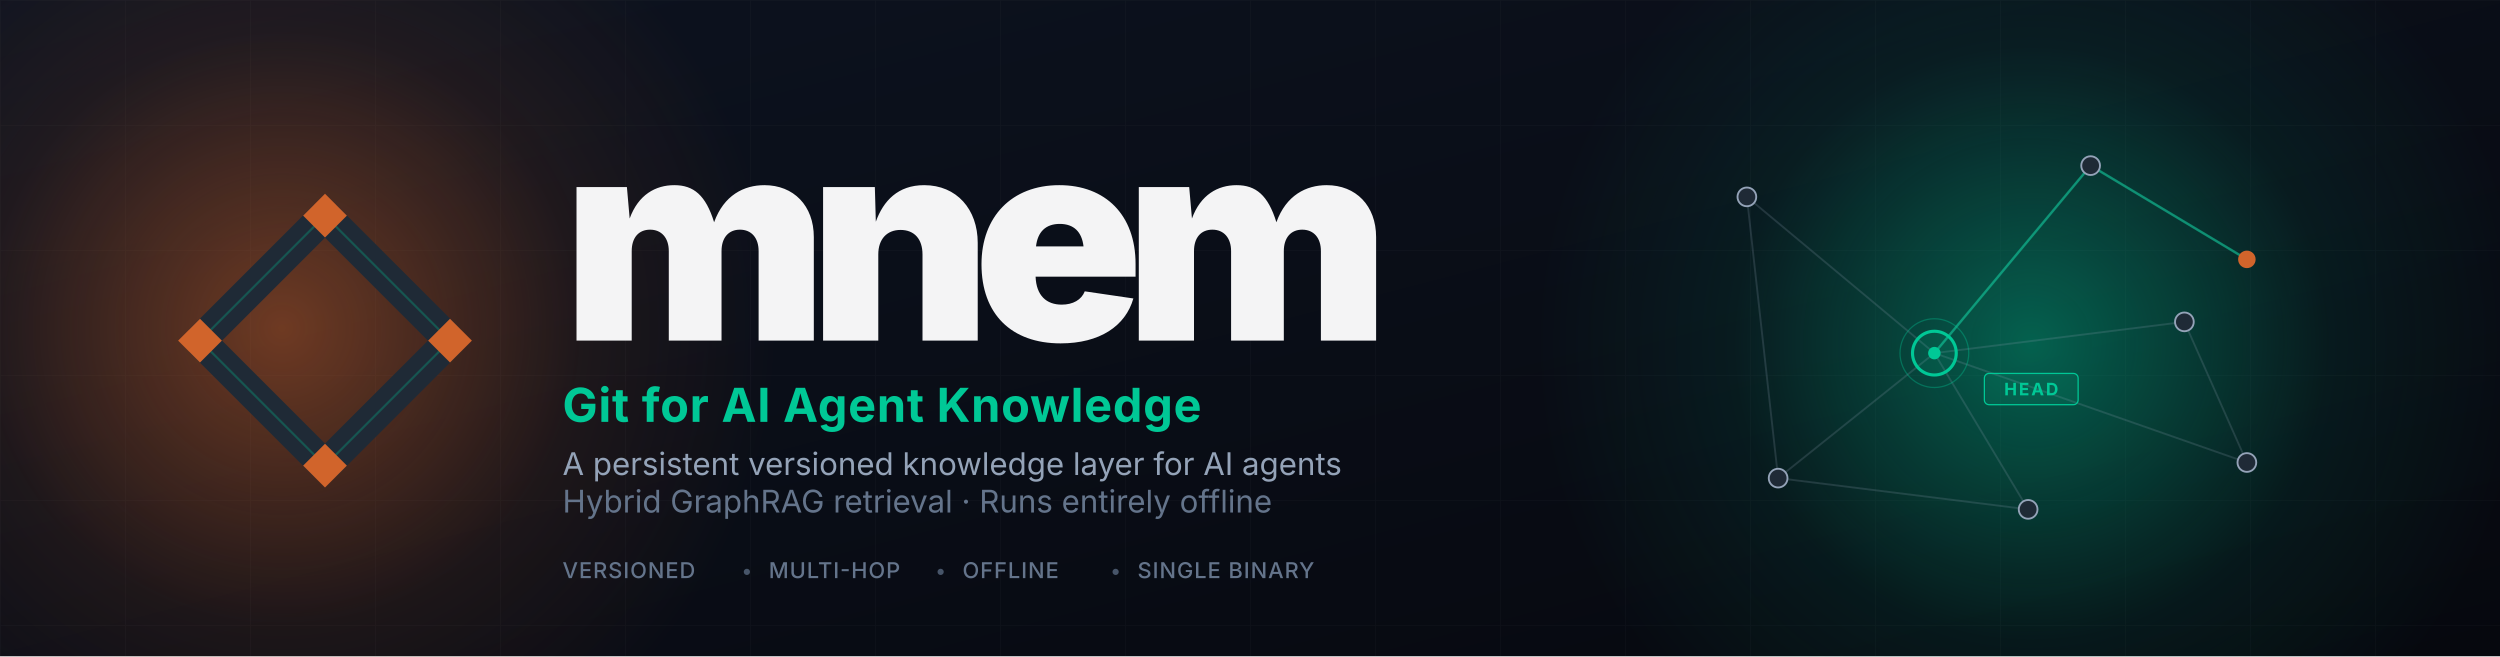
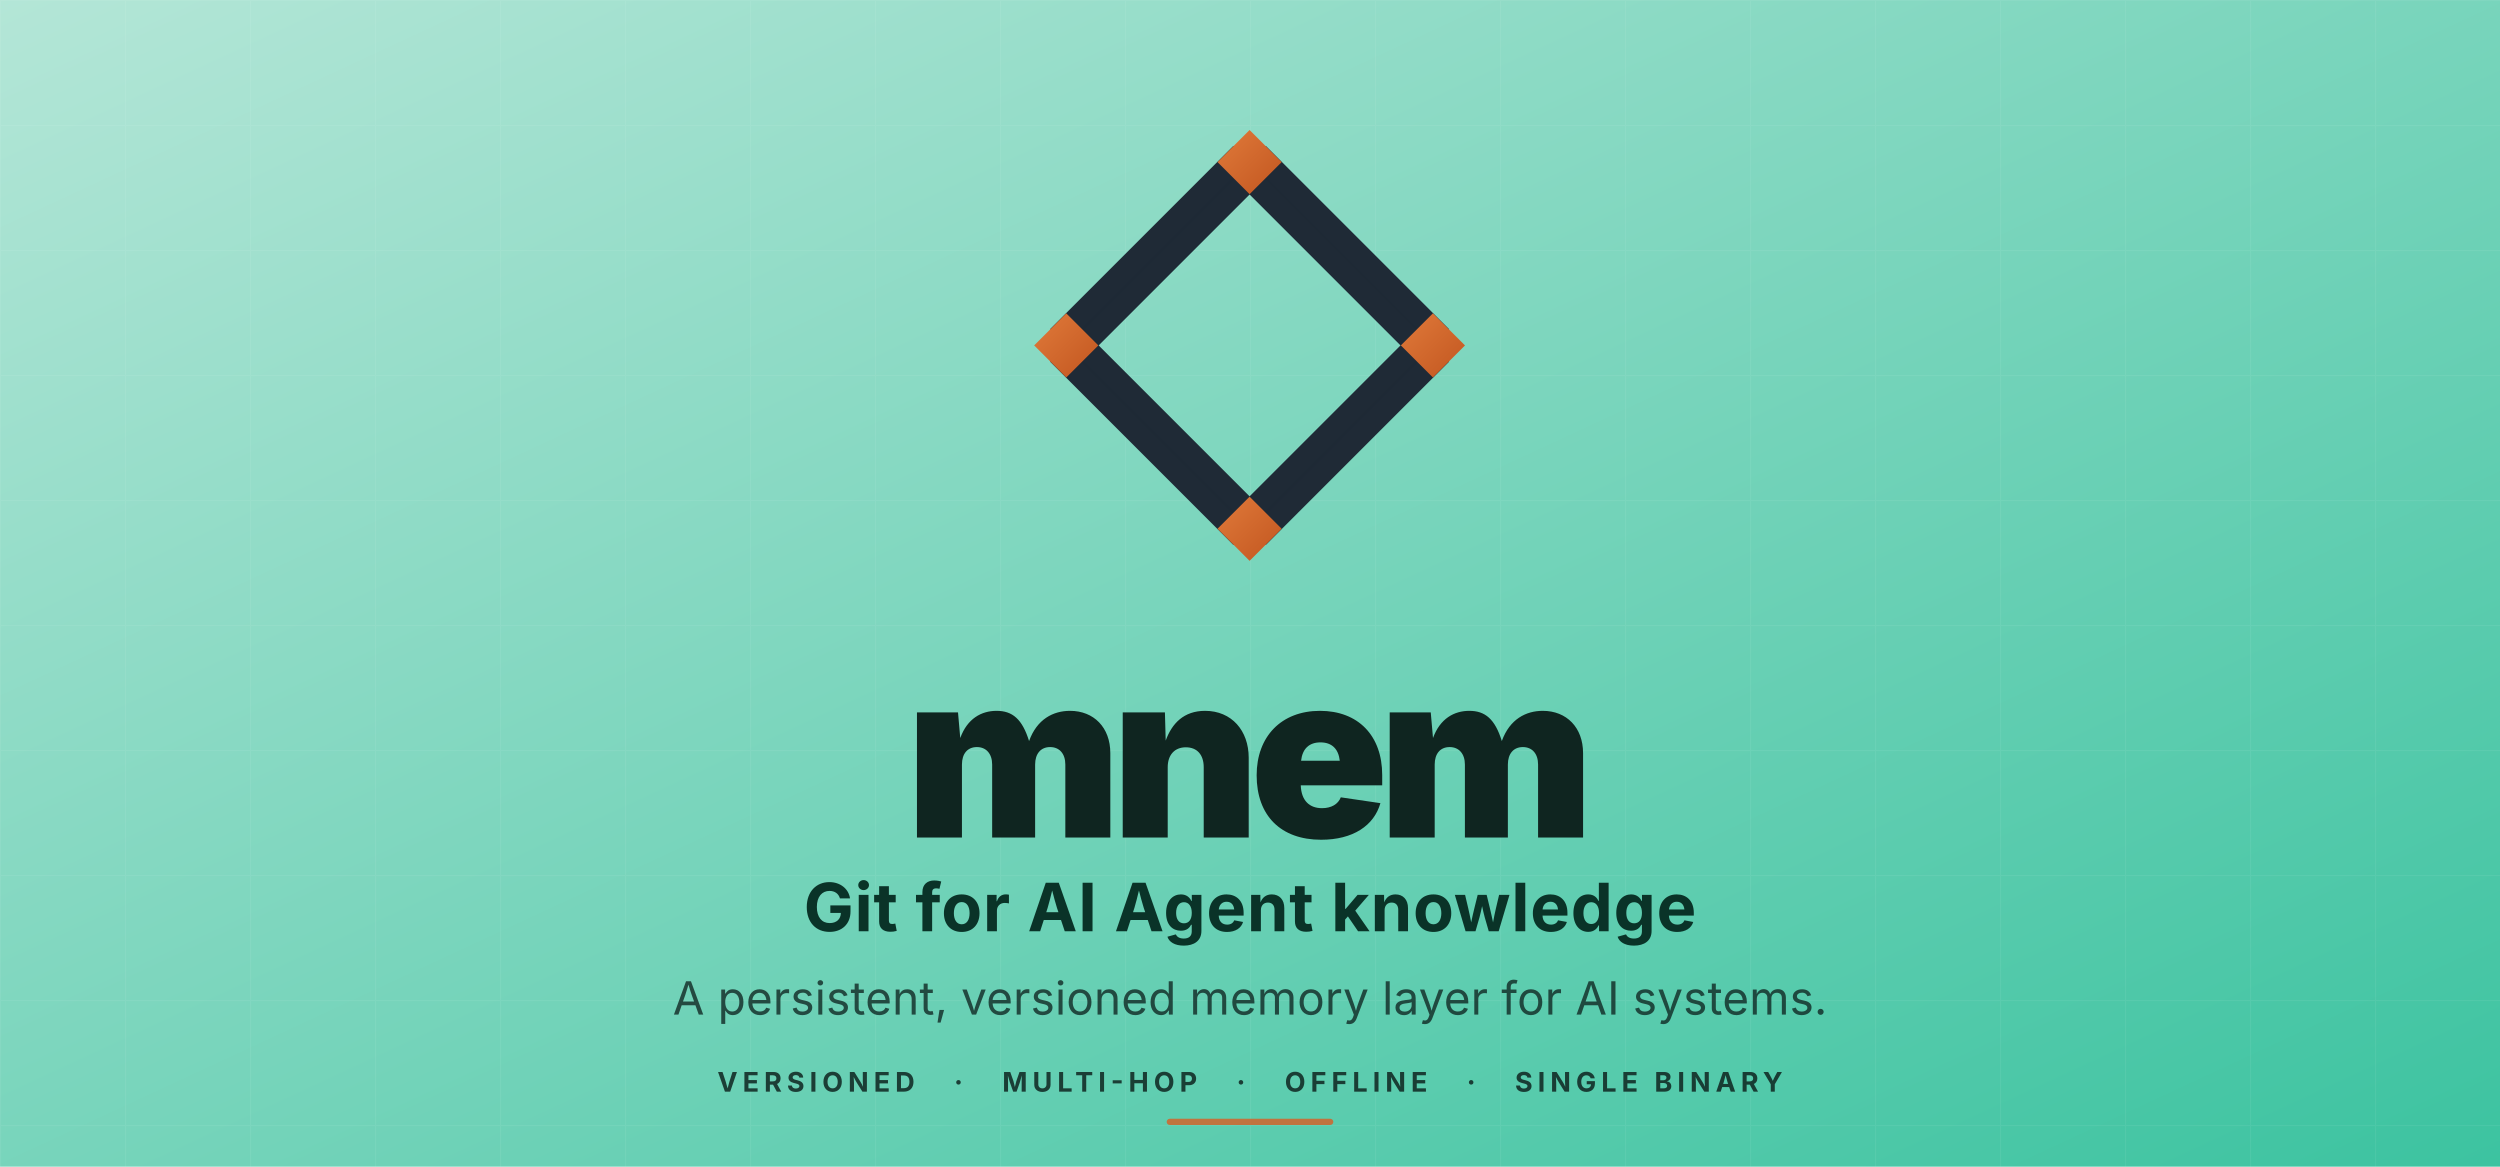
- <svg xmlns="http://www.w3.org/2000/svg" viewBox="0 0 1600 420" role="img" aria-label="mnem banner">
+ <svg xmlns="http://www.w3.org/2000/svg" viewBox="0 0 1200 560" role="img" aria-label="mnem banner">
  <defs>
    <linearGradient id="bg" x1="0" y1="0" x2="1" y2="1">
-       <stop offset="0%" stop-color="#0d1320" />
-       <stop offset="100%" stop-color="#06080e" />
+       <stop offset="0%" stop-color="#b4e6d7" />
+       <stop offset="100%" stop-color="#3cc3a0" />
    </linearGradient>
-     <radialGradient id="rustGlow" cx="0.5" cy="0.5" r="0.5">
-       <stop offset="0%" stop-color="#d1642b" stop-opacity="0.50" />
-       <stop offset="60%" stop-color="#d1642b" stop-opacity="0.10" />
-       <stop offset="100%" stop-color="#d1642b" stop-opacity="0" />
-     </radialGradient>
-     <radialGradient id="tealGlow" cx="0.5" cy="0.5" r="0.5">
-       <stop offset="0%" stop-color="#00c896" stop-opacity="0.45" />
-       <stop offset="60%" stop-color="#00c896" stop-opacity="0.08" />
-       <stop offset="100%" stop-color="#00c896" stop-opacity="0" />
-     </radialGradient>
-     <pattern id="grid" x="0" y="0" width="80" height="80" patternUnits="userSpaceOnUse">
-       <path d="M 80 0 L 0 0 0 80" fill="none" stroke="rgba(255,255,255,0.025)" stroke-width="1" />
+     <linearGradient id="rustNode" x1="0" y1="0" x2="1" y2="1">
+       <stop offset="0%" stop-color="#e07a3a" />
+       <stop offset="100%" stop-color="#c25620" />
+     </linearGradient>
+     <pattern id="grid" x="0" y="0" width="60" height="60" patternUnits="userSpaceOnUse">
+       <path d="M 60 0 L 0 0 0 60" fill="none" stroke="rgba(255,255,255,0.06)" stroke-width="1" />
    </pattern>
  </defs>
-   <rect width="1600" height="420" fill="url(#bg)" />
-   <rect width="1600" height="420" fill="url(#grid)" />
-   <circle cx="180" cy="210" r="320" fill="url(#rustGlow)" />
-   <circle cx="1300" cy="220" r="320" fill="url(#tealGlow)" />
-   <g transform="translate(58,6)">
-     <g stroke="rgba(148,163,184,0.20)" stroke-width="1.2" fill="none">
-       <line x1="1180" y1="220" x2="1060" y2="120" />
-       <line x1="1180" y1="220" x2="1280" y2="100" />
-       <line x1="1180" y1="220" x2="1340" y2="200" />
-       <line x1="1180" y1="220" x2="1080" y2="300" />
-       <line x1="1180" y1="220" x2="1240" y2="320" />
-       <line x1="1180" y1="220" x2="1380" y2="290" />
-       <line x1="1280" y1="100" x2="1380" y2="160" />
-       <line x1="1340" y1="200" x2="1380" y2="290" />
-       <line x1="1060" y1="120" x2="1080" y2="300" />
-       <line x1="1080" y1="300" x2="1240" y2="320" />
-     </g>
-     <g stroke="rgba(0,200,150,0.55)" stroke-width="1.6" fill="none">
-       <line x1="1180" y1="220" x2="1280" y2="100" />
-       <line x1="1280" y1="100" x2="1380" y2="160" />
-     </g>
-     <g>
-       <circle cx="1060" cy="120" r="6" fill="#1f2a36" stroke="#94a3b8" stroke-width="1.2" />
-       <circle cx="1280" cy="100" r="6" fill="#1f2a36" stroke="#94a3b8" stroke-width="1.2" />
-       <circle cx="1340" cy="200" r="6" fill="#1f2a36" stroke="#94a3b8" stroke-width="1.2" />
-       <circle cx="1080" cy="300" r="6" fill="#1f2a36" stroke="#94a3b8" stroke-width="1.2" />
-       <circle cx="1240" cy="320" r="6" fill="#1f2a36" stroke="#94a3b8" stroke-width="1.2" />
-       <circle cx="1380" cy="290" r="6" fill="#1f2a36" stroke="#94a3b8" stroke-width="1.2" />
-       <circle cx="1380" cy="160" r="5" fill="#d1642b" stroke="#d1642b" stroke-width="1.2" />
-       <circle cx="1180" cy="220" r="14" fill="rgba(0,200,150,0.10)" stroke="#00c896" stroke-width="2" />
-       <circle cx="1180" cy="220" r="22" fill="none" stroke="#00c896" stroke-width="0.8" opacity="0.35" />
-       <circle cx="1180" cy="220" r="4" fill="#00c896" />
-     </g>
-     <g transform="translate(1212,244)">
-       <rect x="0" y="-11" width="60" height="20" rx="3" fill="rgba(0,200,150,0.10)" stroke="#00c896" stroke-width="0.8" />
-       <text x="30" y="3" text-anchor="middle" font-family="-apple-system, BlinkMacSystemFont, 'Inter', 'Helvetica Neue', Arial, sans-serif" font-size="11" font-weight="700" letter-spacing="1.2" fill="#00c896">HEAD</text>
-     </g>
-   </g>
-   <g transform="translate(80,90)">
+   <rect width="1200" height="560" fill="url(#bg)" />
+   <rect width="1200" height="560" fill="url(#grid)" />
+   <g transform="translate(459,25) scale(1.1)">
    <g stroke="#1f2a36" stroke-width="20" stroke-linecap="butt" fill="none">
      <line x1="128" y1="48" x2="48" y2="128" />
      <line x1="48" y1="128" x2="128" y2="208" />
      <line x1="128" y1="208" x2="208" y2="128" />
      <line x1="208" y1="128" x2="128" y2="48" />
    </g>
-     <g stroke="rgba(0,200,150,0.28)" stroke-width="1.4" fill="none">
+     <g stroke="rgba(31,42,54,0.35)" stroke-width="1.4" fill="none">
      <line x1="128" y1="48" x2="48" y2="128" />
      <line x1="48" y1="128" x2="128" y2="208" />
      <line x1="128" y1="208" x2="208" y2="128" />
      <line x1="208" y1="128" x2="128" y2="48" />
    </g>
-     <g fill="#d1642b">
+     <g fill="url(#rustNode)">
      <polygon points="128,34  142,48  128,62  114,48" />
      <polygon points="48,114  62,128  48,142  34,128" />
      <polygon points="208,114 222,128 208,142 194,128" />
      <polygon points="128,194 142,208 128,222 114,208" />
    </g>
  </g>
-   <g transform="translate(360,218)">
-     <text x="0" y="0" font-family="-apple-system, BlinkMacSystemFont, 'Inter', 'Helvetica Neue', Arial, sans-serif" font-size="180" font-weight="900" letter-spacing="-12" fill="#f4f4f5">mnem</text>
-   </g>
-   <g transform="translate(360,264)">
-     <text x="0" y="6" font-family="-apple-system, BlinkMacSystemFont, 'Inter', 'Helvetica Neue', Arial, sans-serif" font-size="30" font-weight="700" letter-spacing="0.5" fill="#00c896">Git for AI Agent Knowledge</text>
-   </g>
-   <g transform="translate(360,304)">
-     <text x="0" y="0" font-family="-apple-system, BlinkMacSystemFont, 'Inter', 'Helvetica Neue', Arial, sans-serif" font-size="20" font-weight="400" fill="#94a3b8">A persistent versioned knowledge layer for AI agents</text>
-   </g>
-   <g transform="translate(360,328)">
-     <text x="0" y="0" font-family="-apple-system, BlinkMacSystemFont, 'Inter', 'Helvetica Neue', Arial, sans-serif" font-size="20" font-weight="400" fill="#64748b">Hybrid GraphRAG retrieval · Runs entirely offline</text>
-   </g>
-   <g transform="translate(360,370)" font-family="-apple-system, BlinkMacSystemFont, 'Inter', 'Helvetica Neue', Arial, sans-serif" font-size="14" font-weight="500" fill="#64748b" letter-spacing="0.6">
-     <text x="0" y="0">VERSIONED</text>
-     <circle cx="118" cy="-4" r="2" fill="#475569" />
-     <text x="132" y="0">MULTI-HOP</text>
-     <circle cx="242" cy="-4" r="2" fill="#475569" />
-     <text x="256" y="0">OFFLINE</text>
-     <circle cx="354" cy="-4" r="2" fill="#475569" />
-     <text x="368" y="0">SINGLE BINARY</text>
+   <g font-family="-apple-system, BlinkMacSystemFont, 'Inter', 'Helvetica Neue', Arial, sans-serif">
+     <text x="600" y="402" text-anchor="middle" font-size="110" font-weight="900" letter-spacing="-5" fill="#0f2520">mnem</text>
+     <text x="600" y="447" text-anchor="middle" font-size="32" font-weight="700" letter-spacing="0.4" fill="#0a3328">Git for AI Agent knowledge</text>
+     <text x="600" y="487" text-anchor="middle" font-size="22" font-weight="400" letter-spacing="0.1" fill="rgba(15,37,32,0.78)">A persistent, versioned memory layer for AI systems.</text>
+     <text x="600" y="524" text-anchor="middle" font-size="13" font-weight="700" letter-spacing="2.4" fill="rgba(15,37,32,0.85)">VERSIONED   ·   MULTI-HOP   ·   OFFLINE   ·   SINGLE BINARY</text>
+     <rect x="560" y="537" width="80" height="3" rx="1.5" fill="#d1642b" opacity="0.85" />
  </g>
</svg>
